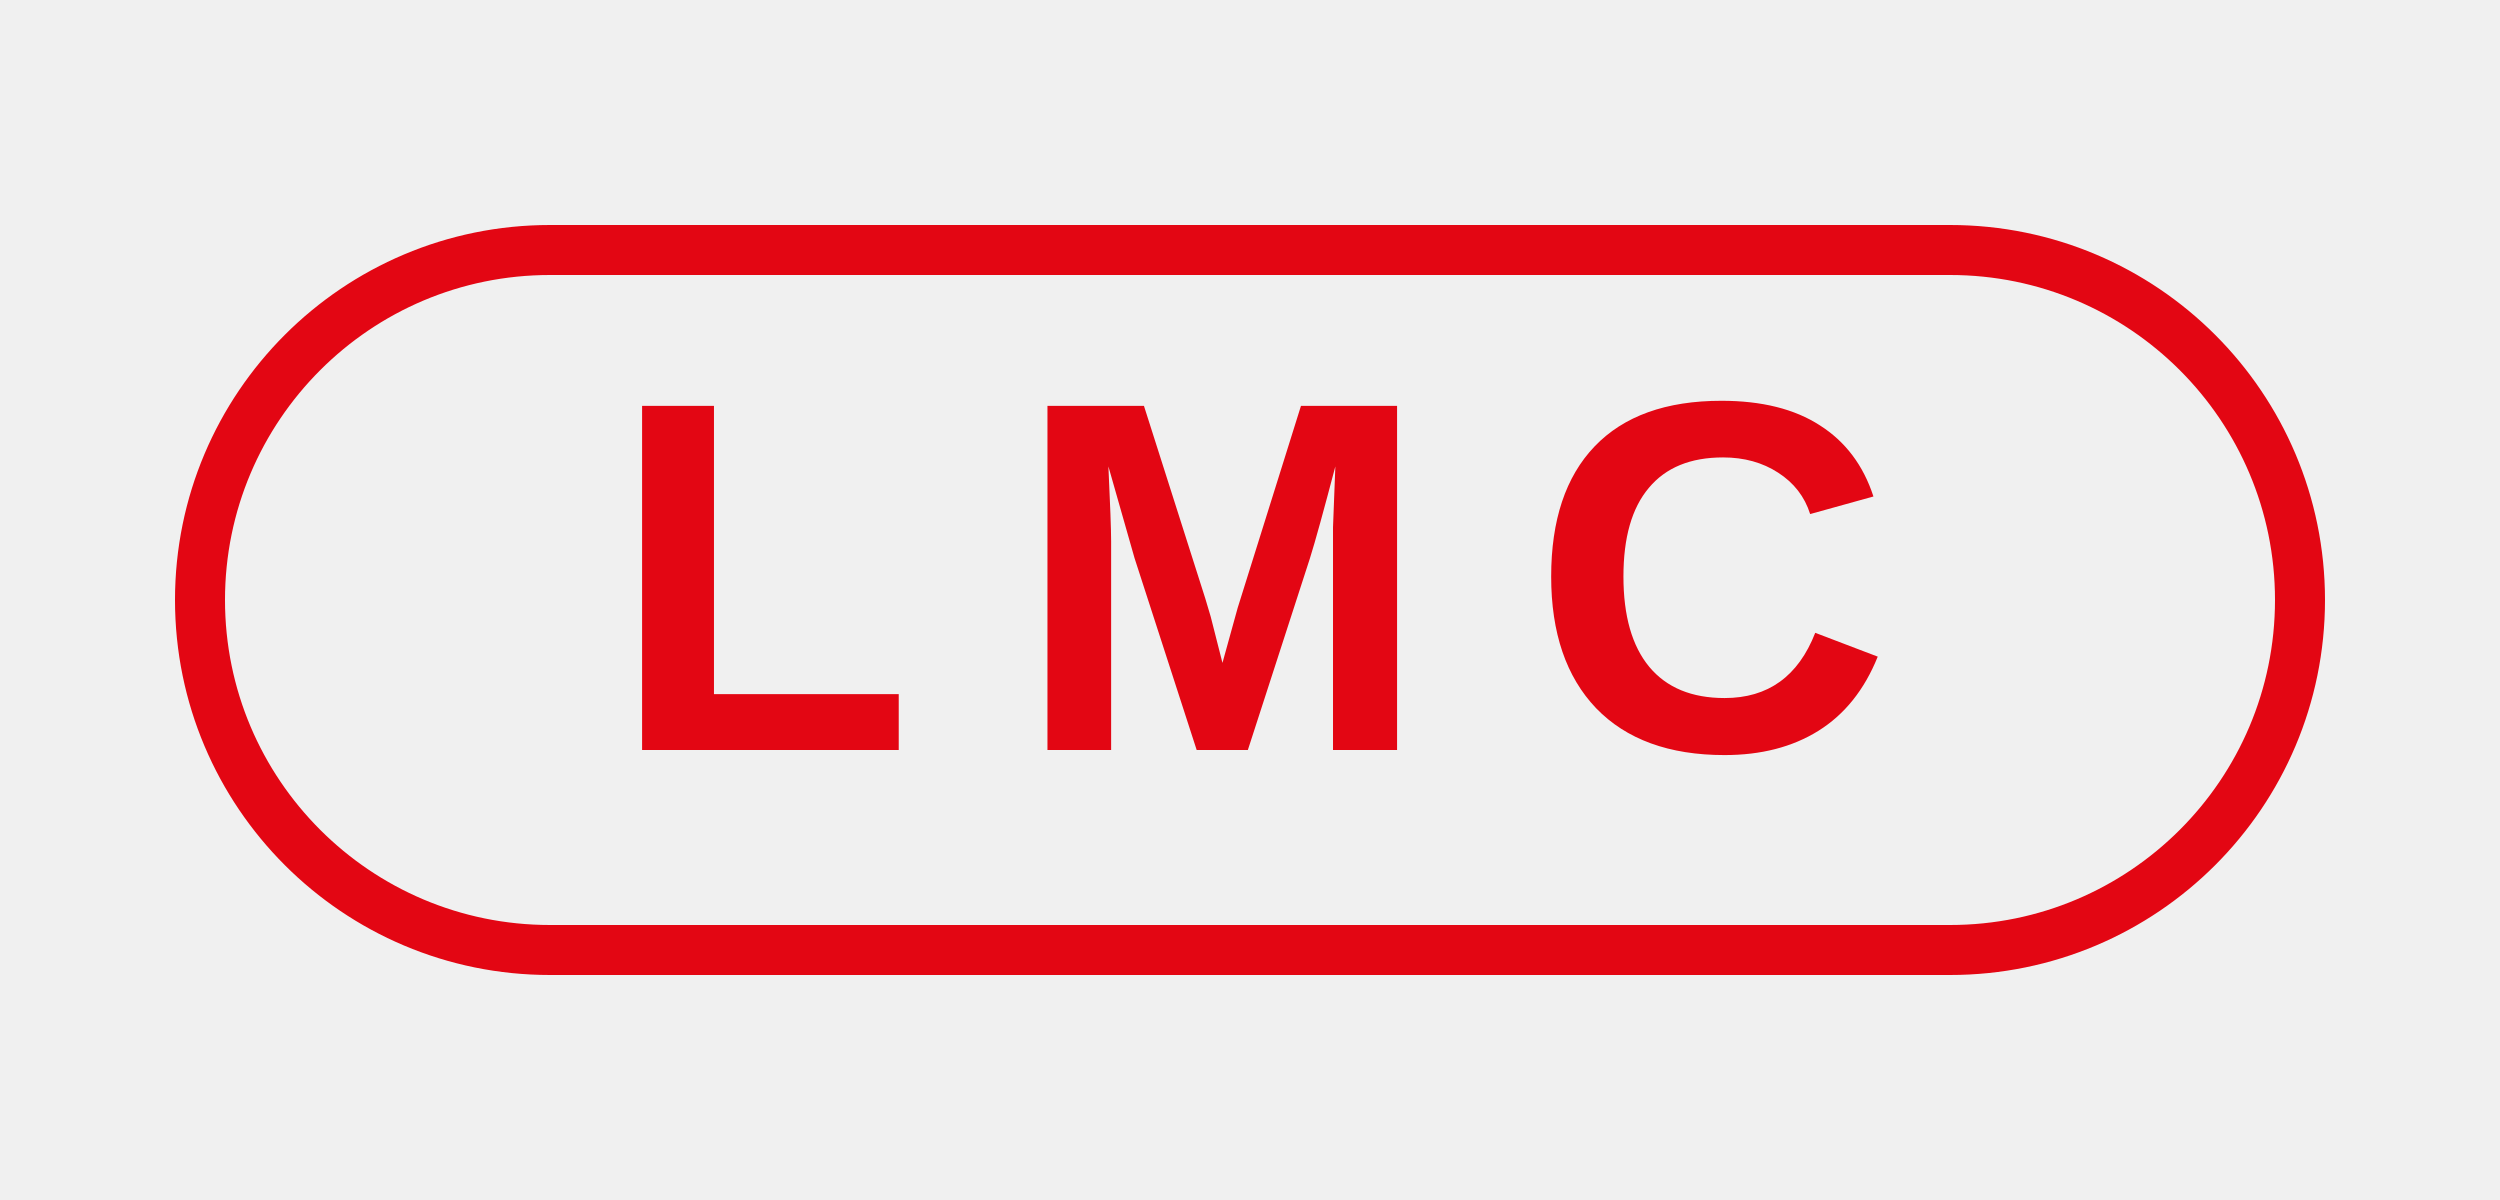
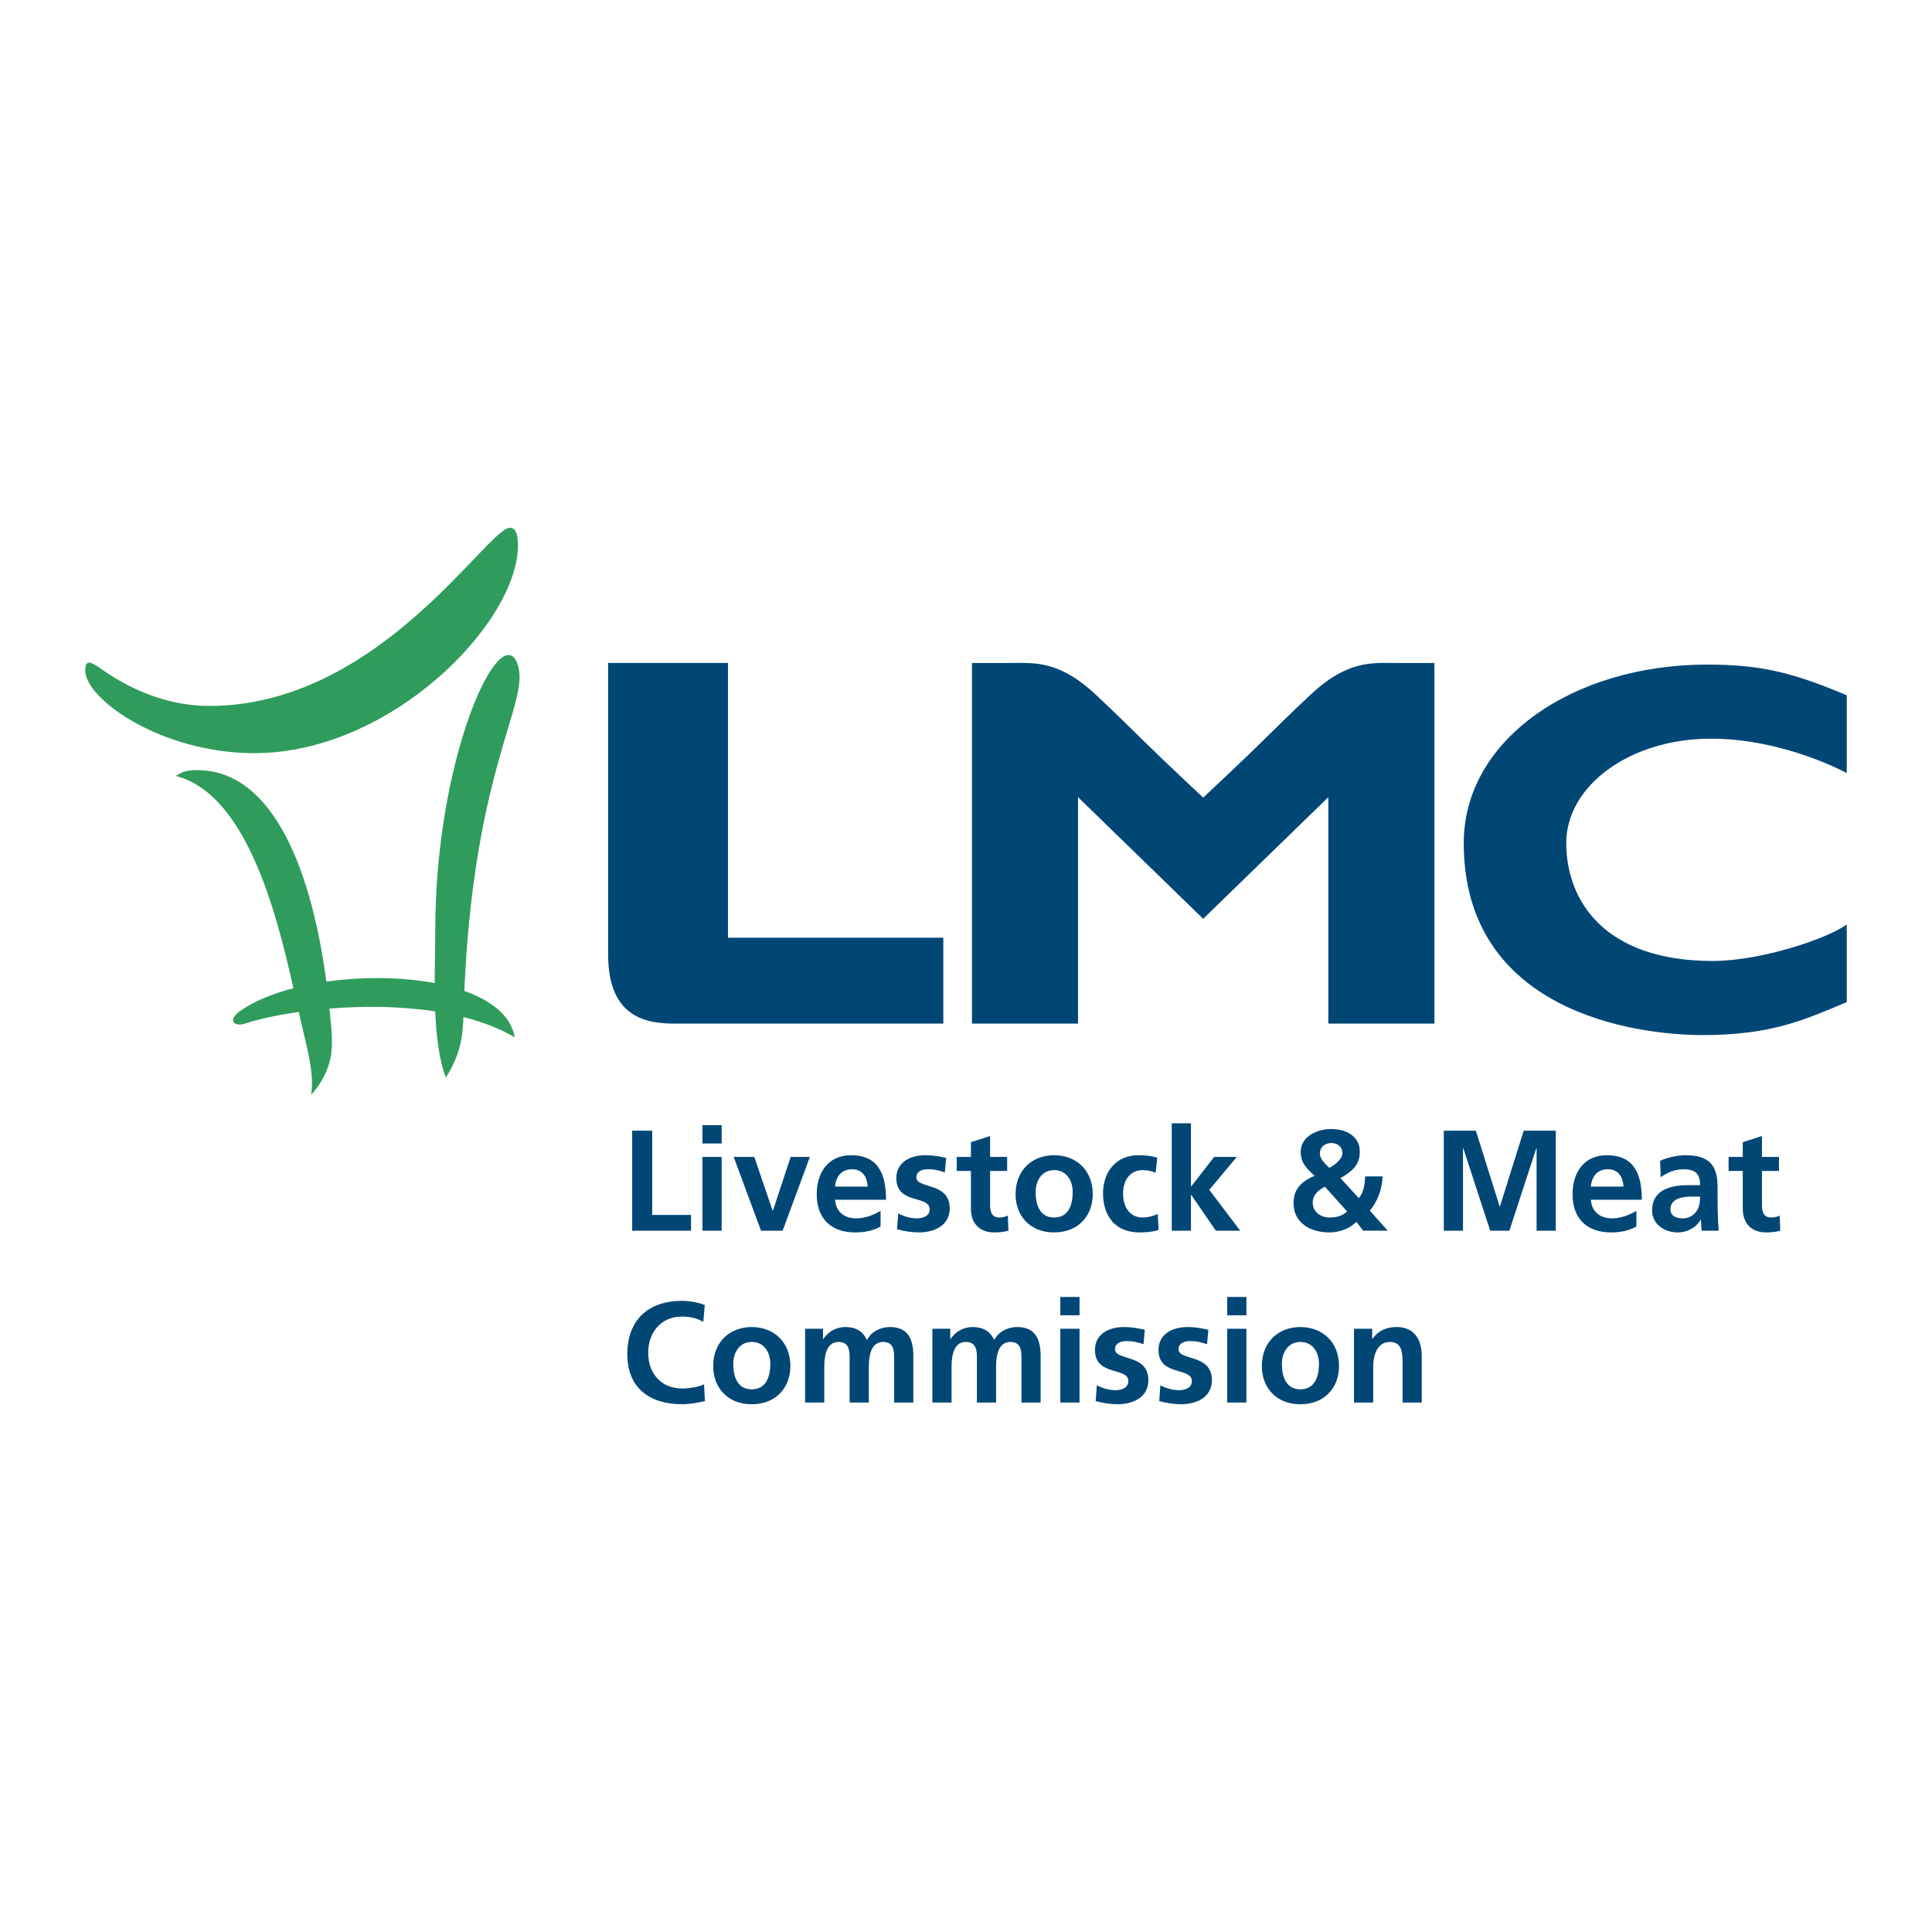
- <svg xmlns="http://www.w3.org/2000/svg" viewBox="0 0 100 48">
-   <rect x="8" y="10" width="84" height="28" rx="14" fill="none" stroke="#E30613" stroke-width="2" />
-   <text x="50" y="30" text-anchor="middle" font-family="'Arial',sans-serif" font-weight="900" font-size="20" fill="#E30613" letter-spacing="4">LMC</text>
+ <svg xmlns="http://www.w3.org/2000/svg" width="2500" height="2500" viewBox="0 0 192.756 192.756">
+   <g fill-rule="evenodd" clip-rule="evenodd">
+     <path fill="#fff" d="M0 0h192.756v192.756H0V0z" />
+     <path d="M20.885 70.432c16.931 0 27.725-17.778 30.001-17.778.74 0 .793 1.163.793 1.746 0 7.726-12.646 20.742-26.298 20.742-9.312 0-16.878-5.397-16.878-8.254 0-1.217.688-.741 1.27-.371.582.37 5.027 3.915 11.112 3.915z" fill="#2f9c5c" />
+     <path d="M46.326 98.868c.873-20.166 5.513-27.352 5.513-31.346 0-.741-.265-2.17-1.111-2.17-2.381 0-7.302 12.275-7.302 27.514 0 1.513-.056 3.329-.056 5.219-3.327-.628-7.233-.655-10.81-.143-1.424-10.754-5.173-21.064-12.84-21.108-1.375-.008-1.696.301-2.168.583 7.071 1.838 10.068 13.8 11.722 21.177-2.141.556-4.017 1.333-5.373 2.315-1.324 1.005-.372 1.535.528 1.218 1.355-.444 3.22-.859 5.373-1.163l.024.104c.805 3.554 1.555 5.947 1.217 8.147 0 0 1.946-1.883 2.065-4.736.053-1.261-.11-2.513-.242-3.855 3.346-.271 7.072-.251 10.556.283.102 2.428.379 4.791 1.06 6.617 1.324-2.17 1.642-3.651 1.747-5.769.003-.096.006-.188.007-.283 1.879.477 3.625 1.139 5.125 2.029-.371-2.141-2.311-3.668-5.035-4.633z" fill="#2f9c5c" />
+     <path d="M60.674 66.146h11.959v27.409h21.481v8.572H67.427c-2.627 0-6.754-.355-6.754-6.899l.001-29.082zM120.041 91.669l12.488-12.135v22.593h10.584v-35.98h-3.791c-2.455 0-4.889-.318-8.697 3.281-4.115 3.886-4.119 4.104-10.584 10.151h.004c-6.467-6.046-6.471-6.265-10.584-10.151-3.811-3.599-6.246-3.281-8.697-3.281h-3.792v35.98h10.583V79.534l12.486 12.135zM146.039 84.11c0-10.288 10.861-17.804 24.291-17.804 5.357 0 8.562.802 13.922 3.062v7.762s-6.223-3.432-13.553-3.432c-8.07 0-14.434 4.683-14.434 10.411 0 5.668 3.715 11.767 14.617 11.767 4.93 0 11.645-2.316 13.369-3.654v7.762c-4.189 1.745-7.453 3.285-14.354 3.285s-23.858-2.403-23.858-19.159zM63.073 122.786h5.871v-1.572h-3.871v-8.401h-2v9.973zM70.085 122.786H72v-7.358h-1.915v7.358zm0-8.701H72v-1.828h-1.915v1.828zM75.928 122.786h2.157l2.714-7.358h-1.914l-1.771 5.357h-.029l-1.829-5.357h-2.057l2.729 7.358zM83.312 118.386c.086-.986.629-1.729 1.7-1.729 1.072 0 1.5.8 1.558 1.729h-3.258zm4.543 2.427c-.714.4-1.515.743-2.443.743-1.186 0-2.014-.671-2.1-1.856h5.086c0-2.572-.771-4.443-3.5-4.443-2.286 0-3.414 1.757-3.414 3.886 0 2.414 1.414 3.816 3.843 3.816 1.029 0 1.829-.202 2.529-.588v-1.558h-.001zM94.397 115.528c-.6-.129-1.186-.271-2.085-.271-1.5 0-2.886.699-2.886 2.285 0 2.658 3.329 1.672 3.329 3.115 0 .714-.772.899-1.257.899-.657 0-1.286-.186-1.886-.485l-.114 1.571c.7.188 1.443.316 2.171.316 1.558 0 3.086-.688 3.086-2.402 0-2.657-3.329-1.914-3.329-3.085 0-.629.614-.814 1.129-.814.7 0 1.129.113 1.714.313l.128-1.442zM96.868 120.571c0 1.457.828 2.388 2.328 2.388.572 0 1.016-.057 1.414-.173l-.057-1.516c-.199.129-.527.201-.871.201-.729 0-.9-.586-.9-1.215v-3.429h1.701v-1.4h-1.701v-2.085l-1.914.613v1.472h-1.415v1.4h1.415v3.744zM101.324 119.157c0 2.113 1.414 3.802 3.842 3.802 2.443 0 3.857-1.688 3.857-3.802 0-2.429-1.672-3.9-3.857-3.9-2.172 0-3.842 1.472-3.842 3.9zm2-.229c0-1.1.6-2.186 1.842-2.186 1.258 0 1.857 1.058 1.857 2.186 0 1.229-.385 2.544-1.857 2.544-1.457 0-1.842-1.329-1.842-2.544zM115.465 115.499c-.527-.156-1.086-.242-1.857-.242-2.299 0-3.557 1.686-3.557 3.814 0 2.242 1.215 3.888 3.629 3.888.785 0 1.357-.071 1.914-.245l-.086-1.586c-.328.143-.928.344-1.471.344-1.344 0-1.986-1.043-1.986-2.4 0-1.386.758-2.329 1.943-2.329.586 0 .957.114 1.299.271l.172-1.515zM116.906 122.786h1.916v-3.572h.028l2.457 3.572h2.429l-3.086-4.072 2.743-3.286h-2.258l-2.285 2.943h-.028v-6.3h-1.916v10.715zM134.4 120.871c-.443.429-1.072.601-1.744.601-.928 0-1.686-.601-1.686-1.473 0-.785.557-1.257 1.215-1.6l2.215 2.472zm-1.771-4.357c-.387-.386-.943-.857-.943-1.414 0-.729.57-1.058 1.143-1.058.57 0 1.1.329 1.1 1.029-.001.585-.802 1.186-1.3 1.443zm1.113 1.028c1.086-.628 1.928-1.271 1.928-2.643 0-1.614-1.471-2.257-2.871-2.257s-3.027.757-3.027 2.271c0 1.144.613 1.672 1.385 2.4-1.586.672-2.1 1.543-2.1 2.743 0 1.872 1.586 2.902 3.557 2.902.986 0 2.016-.345 2.715-1.06l.672.887h2.457l-1.787-2.001c.801-.957 1.215-2.143 1.273-3.414H136.2c-.027.771-.143 1.614-.629 2.171l-1.829-1.999zM144.049 122.786h1.914v-8.201l.029-.028 2.686 8.229h1.914l2.685-8.229h.03v8.229h1.914v-9.973h-3.201l-2.372 7.558h-.027l-2.373-7.558h-3.199v9.973zM158.719 118.386c.086-.986.629-1.729 1.701-1.729 1.07 0 1.5.8 1.557 1.729h-3.258zm4.543 2.427c-.713.4-1.514.743-2.441.743-1.188 0-2.016-.671-2.102-1.856h5.086c0-2.572-.771-4.443-3.5-4.443-2.285 0-3.414 1.757-3.414 3.886 0 2.414 1.414 3.816 3.844 3.816 1.027 0 1.828-.202 2.527-.588v-1.558zM165.689 117.457c.643-.486 1.457-.8 2.271-.8 1.129 0 1.658.399 1.658 1.585h-1.059c-.799 0-1.742.071-2.471.429s-1.258 1-1.258 2.101c0 1.399 1.271 2.188 2.572 2.188.871 0 1.828-.459 2.271-1.273h.029c.014.229.014.714.084 1.101h1.688a32.005 32.005 0 0 1-.086-1.644c-.016-.543-.029-1.1-.029-1.843v-.943c0-2.171-.928-3.1-3.172-3.1-.814 0-1.814.214-2.557.557l.059 1.642zm.973 3.2c0-1.129 1.271-1.271 2.127-1.271h.83c0 .571-.086 1.1-.4 1.514-.301.4-.758.657-1.344.657-.686 0-1.213-.272-1.213-.9zM173.875 120.571c0 1.457.828 2.388 2.328 2.388.572 0 1.014-.057 1.414-.173l-.057-1.516c-.201.129-.529.201-.871.201-.729 0-.9-.586-.9-1.215v-3.429h1.699v-1.4h-1.699v-2.085l-1.914.613v1.472h-1.414v1.4h1.414v3.744zM70.244 138.114c-.471.243-1.4.414-2.186.414-2.128 0-3.386-1.528-3.386-3.557 0-2.043 1.286-3.614 3.343-3.614.714 0 1.4.1 2.157.528l.143-1.686c-.729-.286-1.601-.414-2.257-.414-3.386 0-5.472 1.914-5.472 5.328 0 3.372 2.243 4.988 5.472 4.988.757 0 1.543-.143 2.271-.316l-.085-1.671zM71.155 136.3c0 2.115 1.415 3.803 3.843 3.803 2.442 0 3.857-1.688 3.857-3.803 0-2.428-1.671-3.9-3.857-3.9-2.171-.001-3.843 1.472-3.843 3.9zm2-.229c0-1.1.6-2.186 1.843-2.186 1.257 0 1.857 1.058 1.857 2.186 0 1.229-.386 2.543-1.857 2.543-1.457 0-1.843-1.328-1.843-2.543zM80.324 139.929h1.915v-3.571c0-.957.157-2.472 1.429-2.472 1.1 0 1.1.972 1.1 1.657v4.386h1.914v-3.571c0-.957.157-2.472 1.429-2.472 1.1 0 1.1.972 1.1 1.657v4.386h1.914v-4.643c0-1.643-.514-2.887-2.329-2.887-.9 0-1.857.415-2.3 1.301-.414-.914-1.143-1.301-2.172-1.301-.714 0-1.585.301-2.186 1.2h-.028v-1.028h-1.786v7.358zM93.021 139.929h1.915v-3.571c0-.957.157-2.472 1.429-2.472 1.101 0 1.101.972 1.101 1.657v4.386h1.914v-3.571c0-.957.156-2.472 1.428-2.472 1.102 0 1.102.972 1.102 1.657v4.386h1.914v-4.643c0-1.643-.516-2.887-2.33-2.887-.898 0-1.855.415-2.299 1.301-.414-.914-1.143-1.301-2.172-1.301-.714 0-1.586.301-2.186 1.2h-.029v-1.028h-1.786v7.358h-.001zM105.791 139.929h1.914v-7.357h-1.914v7.357zm0-8.7h1.914V129.4h-1.914v1.829zM114.217 132.672c-.6-.129-1.186-.272-2.086-.272-1.5 0-2.887.701-2.887 2.286 0 2.657 3.33 1.672 3.33 3.115 0 .714-.773.899-1.258.899-.658 0-1.287-.186-1.887-.485l-.113 1.571c.699.188 1.443.316 2.172.316 1.557 0 3.086-.688 3.086-2.402 0-2.657-3.33-1.914-3.33-3.086 0-.628.615-.814 1.129-.814.699 0 1.129.115 1.715.314l.129-1.442zM120.557 132.672c-.6-.129-1.186-.272-2.086-.272-1.5 0-2.887.701-2.887 2.286 0 2.657 3.33 1.672 3.33 3.115 0 .714-.773.899-1.258.899-.658 0-1.287-.186-1.887-.485l-.113 1.571c.699.188 1.443.316 2.172.316 1.557 0 3.086-.688 3.086-2.402 0-2.657-3.33-1.914-3.33-3.086 0-.628.615-.814 1.129-.814.701 0 1.129.115 1.715.314l.129-1.442zM122.439 139.929h1.914v-7.357h-1.914v7.357zm0-8.7h1.914V129.4h-1.914v1.829zM125.893 136.3c0 2.115 1.414 3.803 3.844 3.803 2.443 0 3.857-1.688 3.857-3.803 0-2.428-1.672-3.9-3.857-3.9-2.173-.001-3.844 1.472-3.844 3.9zm2-.229c0-1.1.602-2.186 1.844-2.186 1.258 0 1.857 1.058 1.857 2.186 0 1.229-.387 2.543-1.857 2.543-1.458 0-1.844-1.328-1.844-2.543zM135.09 139.929h1.914v-3.6c0-.943.301-2.443 1.686-2.443 1.229 0 1.244 1.215 1.244 2.114v3.929h1.914v-4.643c0-1.657-.758-2.887-2.5-2.887-1 0-1.814.329-2.414 1.172h-.029v-1h-1.814v7.358h-.001z" fill="#004775" />
+   </g>
</svg>
